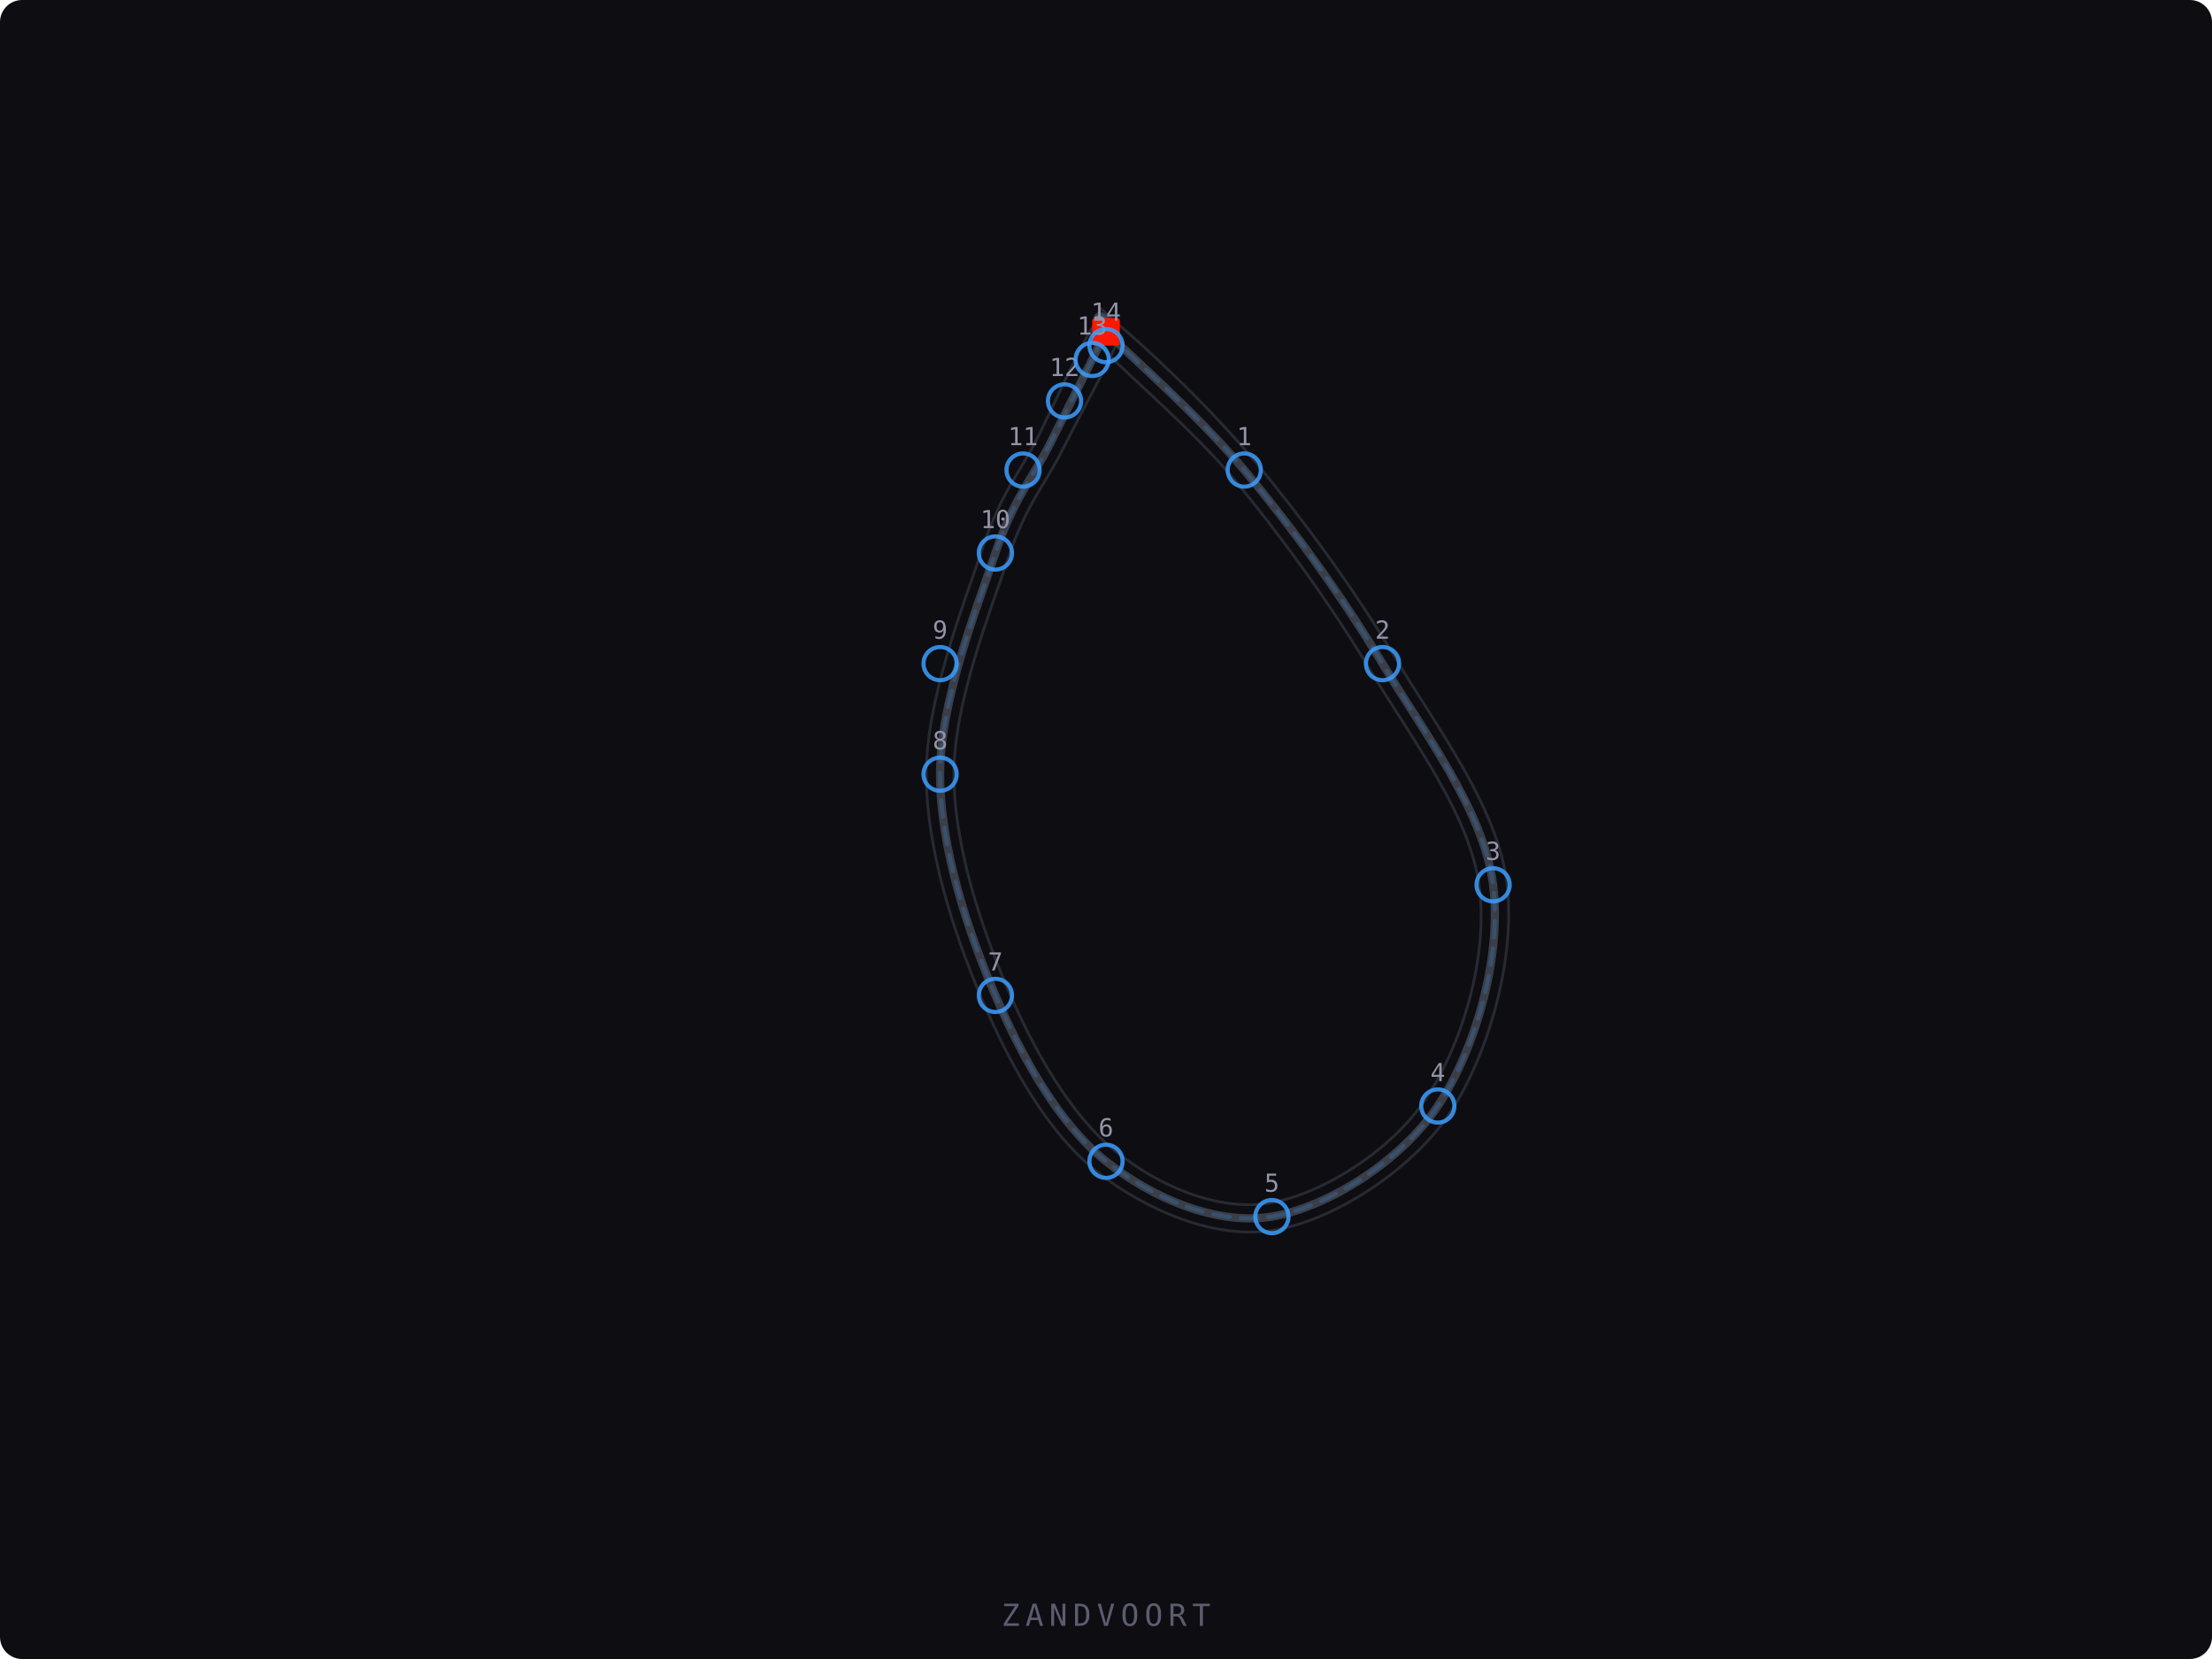
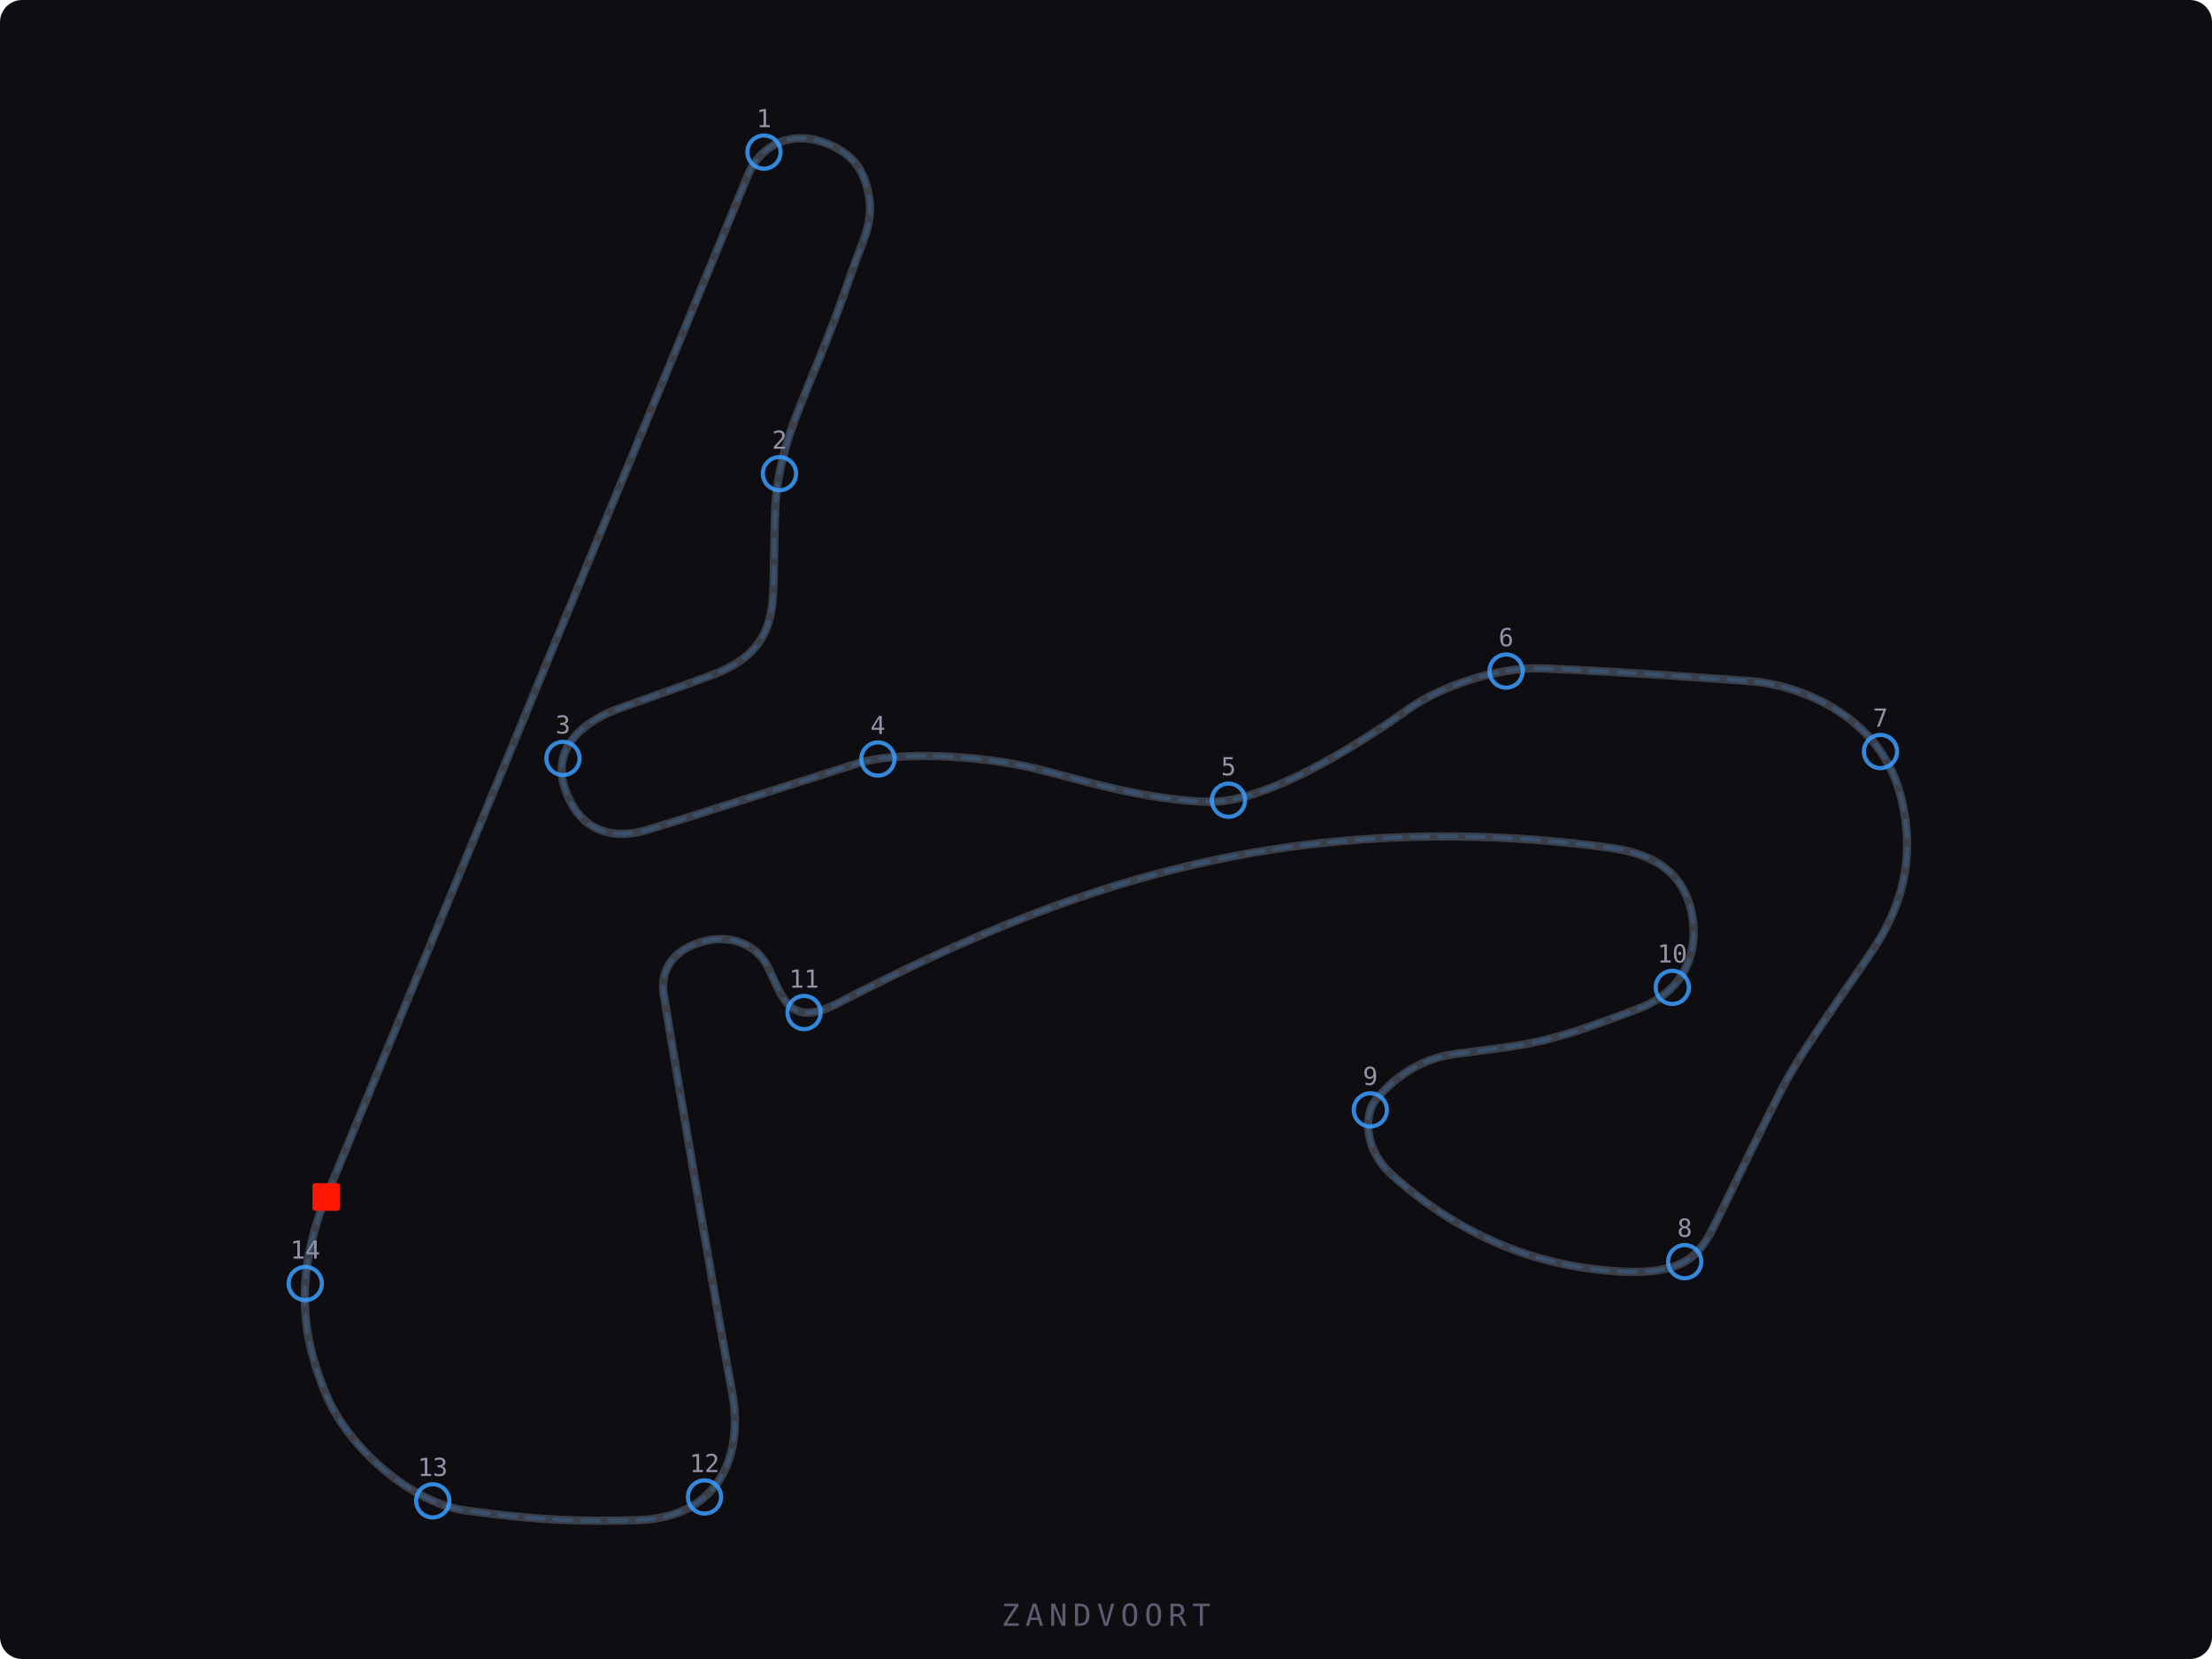
<svg xmlns="http://www.w3.org/2000/svg" viewBox="0 0 800 600" width="800" height="600">
  <defs>
    <style>
      .track-bg { fill: #0d0d12; }
      .track-line { fill: none; stroke: #3a3e48; stroke-width: 3; stroke-linecap: round; stroke-linejoin: round; }
      .track-line-accent { fill: none; stroke: rgba(59,158,255,0.20); stroke-width: 1.5; stroke-linecap: round; stroke-dasharray: 6,4; }
      .track-edge { fill: none; stroke: #3a3e48; stroke-width: 1; stroke-linecap: round; stroke-linejoin: round; opacity: 0.6; }
    </style>
  </defs>
  <rect class="track-bg" width="800" height="600" rx="8" />
-   <path class="track-edge" d="M 396.5 123.5 C 403.4 132.0 429.6 153.4 446.2 173.2 C 462.7 193.0 480.9 218.0 495.7 242.6 C 510.5 267.1 531.7 294.8 535.0 320.6 C 538.4 346.4 528.5 378.2 515.8 397.2 C 503.2 416.3 478.0 431.9 459.2 435.1 C 440.4 438.2 418.9 428.9 403.1 416.1 C 387.4 403.3 374.3 380.7 364.6 358.0 C 354.9 335.3 345.0 306.1 345.0 280.0 C 345.0 253.9 358.2 221.2 364.7 201.6 C 371.3 182.0 377.9 175.5 384.5 162.2 C 391.1 149.0 402.5 128.7 404.5 122.2 C 406.5 115.8 389.5 115.0 396.5 123.5 Z" />
-   <path class="track-edge" d="M 403.5 116.5 C 413.3 124.6 437.0 146.6 453.8 166.8 C 470.6 187.0 489.1 212.0 504.3 237.4 C 519.5 262.9 541.6 291.8 545.0 319.4 C 548.3 346.9 538.2 381.8 524.2 402.8 C 510.1 423.7 482.0 441.4 460.8 444.9 C 439.6 448.5 414.4 437.7 396.9 423.9 C 379.3 410.1 365.7 386.0 355.4 362.0 C 345.1 338.0 335.0 307.3 335.0 280.0 C 335.0 252.7 348.5 218.8 355.3 198.4 C 362.0 178.0 368.8 171.2 375.5 157.8 C 382.2 144.3 390.9 124.6 395.5 117.8 C 400.2 110.9 393.8 108.3 403.5 116.5 Z" />
-   <path class="track-line" d="M 400.0 120.0 C 408.3 128.3 433.3 150.0 450.0 170.0 C 466.7 190.0 485.0 215.0 500.0 240.0 C 515.0 265.0 536.7 293.3 540.0 320.0 C 543.3 346.7 533.3 380.0 520.0 400.0 C 506.7 420.0 480.0 436.7 460.0 440.0 C 440.0 443.3 416.7 433.3 400.0 420.0 C 383.3 406.7 370.0 383.3 360.0 360.0 C 350.0 336.7 340.0 306.7 340.0 280.0 C 340.0 253.3 353.3 220.0 360.0 200.0 C 366.7 180.0 373.3 173.3 380.0 160.0 C 386.7 146.7 396.7 126.7 400.0 120.0 C 403.3 113.3 391.7 111.7 400.0 120.0 Z" />
-   <path class="track-line-accent" d="M 400.0 120.0 C 408.3 128.3 433.3 150.0 450.0 170.0 C 466.7 190.0 485.0 215.0 500.0 240.0 C 515.0 265.0 536.7 293.3 540.0 320.0 C 543.3 346.7 533.3 380.0 520.0 400.0 C 506.7 420.0 480.0 436.7 460.0 440.0 C 440.0 443.3 416.7 433.3 400.0 420.0 C 383.3 406.7 370.0 383.3 360.0 360.0 C 350.0 336.7 340.0 306.7 340.0 280.0 C 340.0 253.3 353.3 220.0 360.0 200.0 C 366.7 180.0 373.3 173.3 380.0 160.0 C 386.7 146.7 396.7 126.7 400.0 120.0 C 403.3 113.3 391.7 111.7 400.0 120.0 Z" />
-   <rect x="395.0" y="115.0" width="10" height="10" fill="#FF1801" rx="1" />
-   <circle cx="450.0" cy="170.0" r="6" fill="none" stroke="#3B9EFF" stroke-width="1.5" opacity="0.85" />
-   <text x="450.0" y="161.0" text-anchor="middle" fill="#9494a8" font-size="9" font-family="monospace">1</text>
-   <circle cx="500.0" cy="240.0" r="6" fill="none" stroke="#3B9EFF" stroke-width="1.5" opacity="0.85" />
-   <text x="500.0" y="231.0" text-anchor="middle" fill="#9494a8" font-size="9" font-family="monospace">2</text>
-   <circle cx="540.0" cy="320.0" r="6" fill="none" stroke="#3B9EFF" stroke-width="1.5" opacity="0.85" />
-   <text x="540.0" y="311.0" text-anchor="middle" fill="#9494a8" font-size="9" font-family="monospace">3</text>
-   <circle cx="520.0" cy="400.0" r="6" fill="none" stroke="#3B9EFF" stroke-width="1.5" opacity="0.85" />
-   <text x="520.0" y="391.0" text-anchor="middle" fill="#9494a8" font-size="9" font-family="monospace">4</text>
-   <circle cx="460.0" cy="440.0" r="6" fill="none" stroke="#3B9EFF" stroke-width="1.5" opacity="0.85" />
-   <text x="460.0" y="431.0" text-anchor="middle" fill="#9494a8" font-size="9" font-family="monospace">5</text>
-   <circle cx="400.0" cy="420.0" r="6" fill="none" stroke="#3B9EFF" stroke-width="1.5" opacity="0.85" />
-   <text x="400.0" y="411.0" text-anchor="middle" fill="#9494a8" font-size="9" font-family="monospace">6</text>
-   <circle cx="360.0" cy="360.0" r="6" fill="none" stroke="#3B9EFF" stroke-width="1.5" opacity="0.85" />
-   <text x="360.0" y="351.0" text-anchor="middle" fill="#9494a8" font-size="9" font-family="monospace">7</text>
-   <circle cx="340.0" cy="280.0" r="6" fill="none" stroke="#3B9EFF" stroke-width="1.5" opacity="0.85" />
-   <text x="340.0" y="271.0" text-anchor="middle" fill="#9494a8" font-size="9" font-family="monospace">8</text>
-   <circle cx="340.0" cy="240.0" r="6" fill="none" stroke="#3B9EFF" stroke-width="1.5" opacity="0.85" />
-   <text x="340.0" y="231.0" text-anchor="middle" fill="#9494a8" font-size="9" font-family="monospace">9</text>
-   <circle cx="360.0" cy="200.0" r="6" fill="none" stroke="#3B9EFF" stroke-width="1.5" opacity="0.85" />
-   <text x="360.0" y="191.0" text-anchor="middle" fill="#9494a8" font-size="9" font-family="monospace">10</text>
-   <circle cx="370.0" cy="170.0" r="6" fill="none" stroke="#3B9EFF" stroke-width="1.5" opacity="0.85" />
-   <text x="370.0" y="161.0" text-anchor="middle" fill="#9494a8" font-size="9" font-family="monospace">11</text>
-   <circle cx="385.0" cy="145.0" r="6" fill="none" stroke="#3B9EFF" stroke-width="1.5" opacity="0.85" />
-   <text x="385.0" y="136.0" text-anchor="middle" fill="#9494a8" font-size="9" font-family="monospace">12</text>
-   <circle cx="395.0" cy="130.0" r="6" fill="none" stroke="#3B9EFF" stroke-width="1.5" opacity="0.85" />
-   <text x="395.0" y="121.0" text-anchor="middle" fill="#9494a8" font-size="9" font-family="monospace">13</text>
-   <circle cx="400.0" cy="125.0" r="6" fill="none" stroke="#3B9EFF" stroke-width="1.5" opacity="0.85" />
-   <text x="400.0" y="116.0" text-anchor="middle" fill="#9494a8" font-size="9" font-family="monospace">14</text>
-   <text x="400.0" y="588" text-anchor="middle" fill="#5c5c70" font-size="11" font-family="monospace" letter-spacing="2">ZANDVOORT</text>
+   <path class="track-edge" d="M 117.97 432.89 c 1.60 -3.91 3.26 -7.89 4.94 -11.96 c 49.23 -119.21 125.88 -304.74 147.44 -357.26 c 4.80 -11.71 16.22 -16.80 28.83 -11.71 c 8.79 3.55 13.48 9.10 15.12 19.15 c 1.62 9.92 -2.49 16.16 -6.33 27.43 c -5.39 15.84 -9.93 27.02 -16.41 42.80 c -5.63 13.72 -10.78 27.43 -11.25 44.46 c -0.46 16.70 -0.37 22.36 -0.70 29.09 c -0.70 14.19 -6.09 23.29 -22.27 29.32 c -13.60 5.07 -23.96 8.57 -32.98 11.86 c -1.71 0.62 -26.79 8.72 -20.11 28.94 c 7.70 23.31 28.98 15.37 30.68 14.86 c 18.73 -5.61 58.66 -18.54 75.85 -23.97 c 12.38 -3.90 42.66 -3.31 65.04 2.37 c 14.24 3.61 38.56 11.13 61.17 11.71 c 23.09 0.59 61.41 -25.66 72.30 -33.46 c 10.90 -7.80 31.76 -15.44 48.63 -14.78 c 27.07 1.06 62.92 3.74 75.12 4.61 c 16.64 1.18 46.22 11.64 54.14 40.68 c 7.03 25.78 -1.87 44.70 -10.08 56.88 c -10.52 15.62 -25.31 35.83 -32.34 49.31 c -4.24 8.12 -15.00 30.04 -24.03 48.57 c -5.96 12.24 -11.12 20.48 -40.19 17.65 c -14.49 -1.42 -45.41 -6.01 -77.11 -34.53 c -10.78 -9.70 -9.84 -22.47 -5.86 -27.20 c 8.50 -10.08 18.28 -15.14 28.83 -16.55 c 26.75 -3.60 30.70 -2.84 66.09 -16.32 c 17.25 -6.57 21.87 -20.99 19.45 -34.05 c -2.58 -13.95 -12.19 -21.76 -29.30 -24.12 c -51.90 -7.18 -98.06 -4.35 -135.70 2.84 c -52.03 9.93 -97.98 29.53 -144.14 53.45 c -17.34 8.99 -19.69 -2.13 -24.84 -12.77 c -4.62 -9.52 -14.58 -12.17 -23.67 -9.70 c -12.19 3.31 -15.39 11.79 -14.30 18.68 c 3.52 22.23 19.92 118.25 24.84 144.73 c 3.90 20.98 -3.51 44.93 -34.22 45.88 c -19.46 0.60 -36.25 0.15 -62.58 -3.55 c -18.52 -2.60 -42.04 -22.01 -50.39 -42.57 c -5.86 -14.43 -13.36 -37.37 0.32 -70.78 Z" />
+   <path class="track-line" d="M 117.97 432.89 c 1.60 -3.91 3.26 -7.89 4.94 -11.96 c 49.23 -119.21 125.88 -304.74 147.44 -357.26 c 4.80 -11.71 16.22 -16.80 28.83 -11.71 c 8.79 3.55 13.48 9.10 15.12 19.15 c 1.62 9.92 -2.49 16.16 -6.33 27.43 c -5.39 15.84 -9.93 27.02 -16.41 42.80 c -5.63 13.72 -10.78 27.43 -11.25 44.46 c -0.46 16.70 -0.37 22.36 -0.70 29.09 c -0.70 14.19 -6.09 23.29 -22.27 29.32 c -13.60 5.07 -23.96 8.57 -32.98 11.86 c -1.71 0.62 -26.79 8.72 -20.11 28.94 c 7.70 23.31 28.98 15.37 30.68 14.86 c 18.73 -5.61 58.66 -18.54 75.85 -23.97 c 12.38 -3.90 42.66 -3.31 65.04 2.37 c 14.24 3.61 38.56 11.13 61.17 11.71 c 23.09 0.59 61.41 -25.66 72.30 -33.46 c 10.90 -7.80 31.76 -15.44 48.63 -14.78 c 27.07 1.06 62.92 3.74 75.12 4.61 c 16.64 1.18 46.22 11.64 54.14 40.68 c 7.03 25.78 -1.87 44.70 -10.08 56.88 c -10.52 15.62 -25.31 35.83 -32.34 49.31 c -4.24 8.12 -15.00 30.04 -24.03 48.57 c -5.96 12.24 -11.12 20.48 -40.19 17.65 c -14.49 -1.42 -45.41 -6.01 -77.11 -34.53 c -10.78 -9.70 -9.84 -22.47 -5.86 -27.20 c 8.50 -10.08 18.28 -15.14 28.83 -16.55 c 26.75 -3.60 30.70 -2.84 66.09 -16.32 c 17.25 -6.57 21.87 -20.99 19.45 -34.05 c -2.58 -13.95 -12.19 -21.76 -29.30 -24.12 c -51.90 -7.18 -98.06 -4.35 -135.70 2.84 c -52.03 9.93 -97.98 29.53 -144.14 53.45 c -17.34 8.99 -19.69 -2.13 -24.84 -12.77 c -4.62 -9.52 -14.58 -12.17 -23.67 -9.70 c -12.19 3.31 -15.39 11.79 -14.30 18.68 c 3.52 22.23 19.92 118.25 24.84 144.73 c 3.90 20.98 -3.51 44.93 -34.22 45.88 c -19.46 0.60 -36.25 0.15 -62.58 -3.55 c -18.52 -2.60 -42.04 -22.01 -50.39 -42.57 c -5.86 -14.43 -13.36 -37.37 0.32 -70.78 Z" />
+   <path class="track-line-accent" d="M 117.97 432.89 c 1.60 -3.91 3.26 -7.89 4.94 -11.96 c 49.23 -119.21 125.88 -304.74 147.44 -357.26 c 4.80 -11.71 16.22 -16.80 28.83 -11.71 c 8.79 3.55 13.48 9.10 15.12 19.15 c 1.62 9.92 -2.49 16.16 -6.33 27.43 c -5.39 15.84 -9.93 27.02 -16.41 42.80 c -5.63 13.72 -10.78 27.43 -11.25 44.46 c -0.46 16.70 -0.37 22.36 -0.70 29.09 c -0.70 14.19 -6.09 23.29 -22.27 29.32 c -13.60 5.07 -23.96 8.57 -32.98 11.86 c -1.71 0.62 -26.79 8.72 -20.11 28.94 c 7.70 23.31 28.98 15.37 30.68 14.86 c 18.73 -5.61 58.66 -18.54 75.85 -23.97 c 12.38 -3.90 42.66 -3.31 65.04 2.37 c 14.24 3.61 38.56 11.13 61.17 11.71 c 23.09 0.59 61.41 -25.66 72.30 -33.46 c 10.90 -7.80 31.76 -15.44 48.63 -14.78 c 27.07 1.06 62.92 3.74 75.12 4.61 c 16.64 1.18 46.22 11.64 54.14 40.68 c 7.03 25.78 -1.87 44.70 -10.08 56.88 c -10.52 15.62 -25.31 35.83 -32.34 49.31 c -4.24 8.12 -15.00 30.04 -24.03 48.57 c -5.96 12.24 -11.12 20.48 -40.19 17.65 c -14.49 -1.42 -45.41 -6.01 -77.11 -34.53 c -10.78 -9.70 -9.84 -22.47 -5.86 -27.20 c 8.50 -10.08 18.28 -15.14 28.83 -16.55 c 26.75 -3.60 30.70 -2.84 66.09 -16.32 c 17.25 -6.57 21.87 -20.99 19.45 -34.05 c -2.58 -13.95 -12.19 -21.76 -29.30 -24.12 c -51.90 -7.18 -98.06 -4.35 -135.70 2.84 c -52.03 9.93 -97.98 29.53 -144.14 53.45 c -17.34 8.99 -19.69 -2.13 -24.84 -12.77 c -4.62 -9.52 -14.58 -12.17 -23.67 -9.70 c -12.19 3.31 -15.39 11.79 -14.30 18.68 c 3.52 22.23 19.92 118.25 24.84 144.73 c 3.90 20.98 -3.51 44.93 -34.22 45.88 c -19.46 0.60 -36.25 0.15 -62.58 -3.55 c -18.52 -2.60 -42.04 -22.01 -50.39 -42.57 c -5.86 -14.43 -13.36 -37.37 0.32 -70.78 Z" />
+   <rect x="113.0" y="427.9" width="10" height="10" fill="#FF1801" rx="1" />
+   <circle cx="276.3" cy="55.0" r="6" fill="none" stroke="#3B9EFF" stroke-width="1.5" opacity="0.85" />
+   <text x="276.3" y="46.0" text-anchor="middle" fill="#9494a8" font-size="9" font-family="monospace">1</text>
+   <circle cx="281.9" cy="171.3" r="6" fill="none" stroke="#3B9EFF" stroke-width="1.5" opacity="0.85" />
+   <text x="281.9" y="162.3" text-anchor="middle" fill="#9494a8" font-size="9" font-family="monospace">2</text>
+   <circle cx="203.6" cy="274.3" r="6" fill="none" stroke="#3B9EFF" stroke-width="1.5" opacity="0.85" />
+   <text x="203.6" y="265.3" text-anchor="middle" fill="#9494a8" font-size="9" font-family="monospace">3</text>
+   <circle cx="317.5" cy="274.5" r="6" fill="none" stroke="#3B9EFF" stroke-width="1.5" opacity="0.85" />
+   <text x="317.5" y="265.5" text-anchor="middle" fill="#9494a8" font-size="9" font-family="monospace">4</text>
+   <circle cx="444.3" cy="289.4" r="6" fill="none" stroke="#3B9EFF" stroke-width="1.5" opacity="0.85" />
+   <text x="444.3" y="280.4" text-anchor="middle" fill="#9494a8" font-size="9" font-family="monospace">5</text>
+   <circle cx="544.7" cy="242.7" r="6" fill="none" stroke="#3B9EFF" stroke-width="1.5" opacity="0.85" />
+   <text x="544.7" y="233.7" text-anchor="middle" fill="#9494a8" font-size="9" font-family="monospace">6</text>
+   <circle cx="680.1" cy="271.8" r="6" fill="none" stroke="#3B9EFF" stroke-width="1.5" opacity="0.85" />
+   <text x="680.1" y="262.8" text-anchor="middle" fill="#9494a8" font-size="9" font-family="monospace">7</text>
+   <circle cx="609.3" cy="456.3" r="6" fill="none" stroke="#3B9EFF" stroke-width="1.5" opacity="0.85" />
+   <text x="609.3" y="447.3" text-anchor="middle" fill="#9494a8" font-size="9" font-family="monospace">8</text>
+   <circle cx="495.6" cy="401.4" r="6" fill="none" stroke="#3B9EFF" stroke-width="1.5" opacity="0.85" />
+   <text x="495.6" y="392.4" text-anchor="middle" fill="#9494a8" font-size="9" font-family="monospace">9</text>
+   <circle cx="604.8" cy="357.1" r="6" fill="none" stroke="#3B9EFF" stroke-width="1.5" opacity="0.85" />
+   <text x="604.8" y="348.1" text-anchor="middle" fill="#9494a8" font-size="9" font-family="monospace">10</text>
+   <circle cx="290.8" cy="366.2" r="6" fill="none" stroke="#3B9EFF" stroke-width="1.5" opacity="0.85" />
+   <text x="290.8" y="357.2" text-anchor="middle" fill="#9494a8" font-size="9" font-family="monospace">11</text>
+   <circle cx="254.8" cy="541.4" r="6" fill="none" stroke="#3B9EFF" stroke-width="1.5" opacity="0.85" />
+   <text x="254.8" y="532.4" text-anchor="middle" fill="#9494a8" font-size="9" font-family="monospace">12</text>
+   <circle cx="156.5" cy="542.8" r="6" fill="none" stroke="#3B9EFF" stroke-width="1.5" opacity="0.85" />
+   <text x="156.5" y="533.8" text-anchor="middle" fill="#9494a8" font-size="9" font-family="monospace">13</text>
+   <circle cx="110.4" cy="464.2" r="6" fill="none" stroke="#3B9EFF" stroke-width="1.5" opacity="0.85" />
+   <text x="110.4" y="455.2" text-anchor="middle" fill="#9494a8" font-size="9" font-family="monospace">14</text>
+   <text x="400" y="588" text-anchor="middle" fill="#5c5c70" font-size="11" font-family="monospace" letter-spacing="2">ZANDVOORT</text>
</svg>
